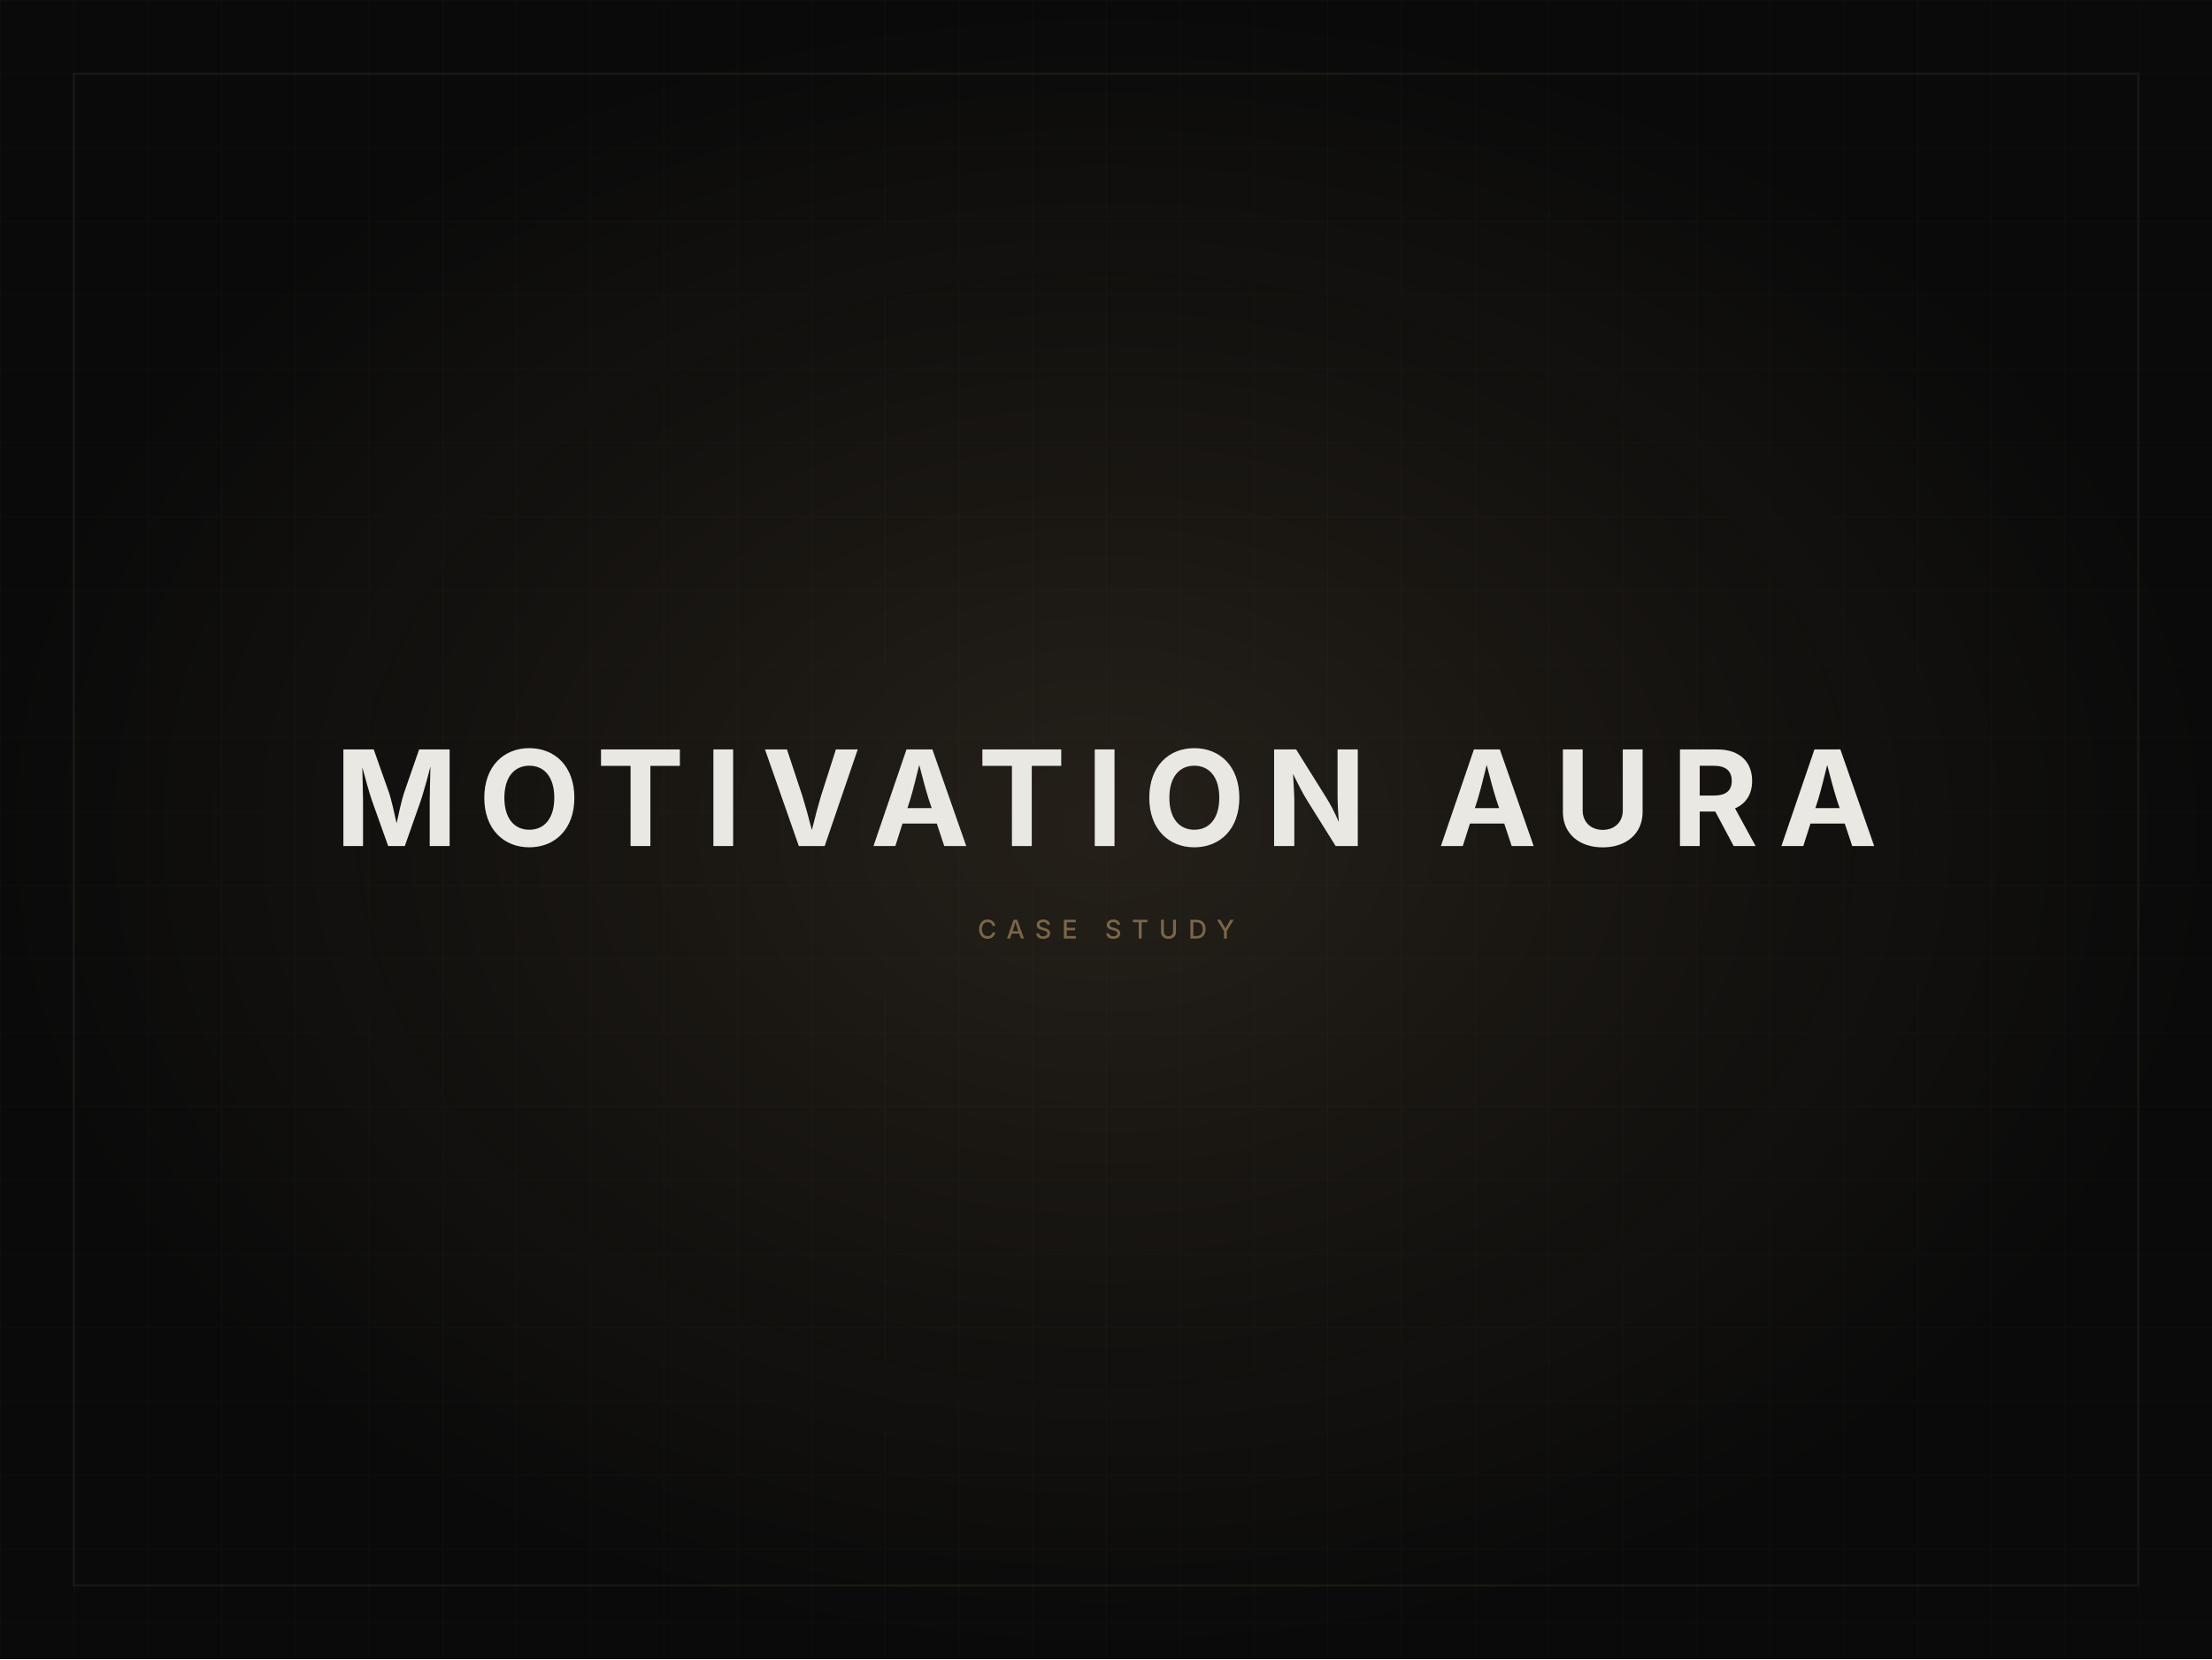
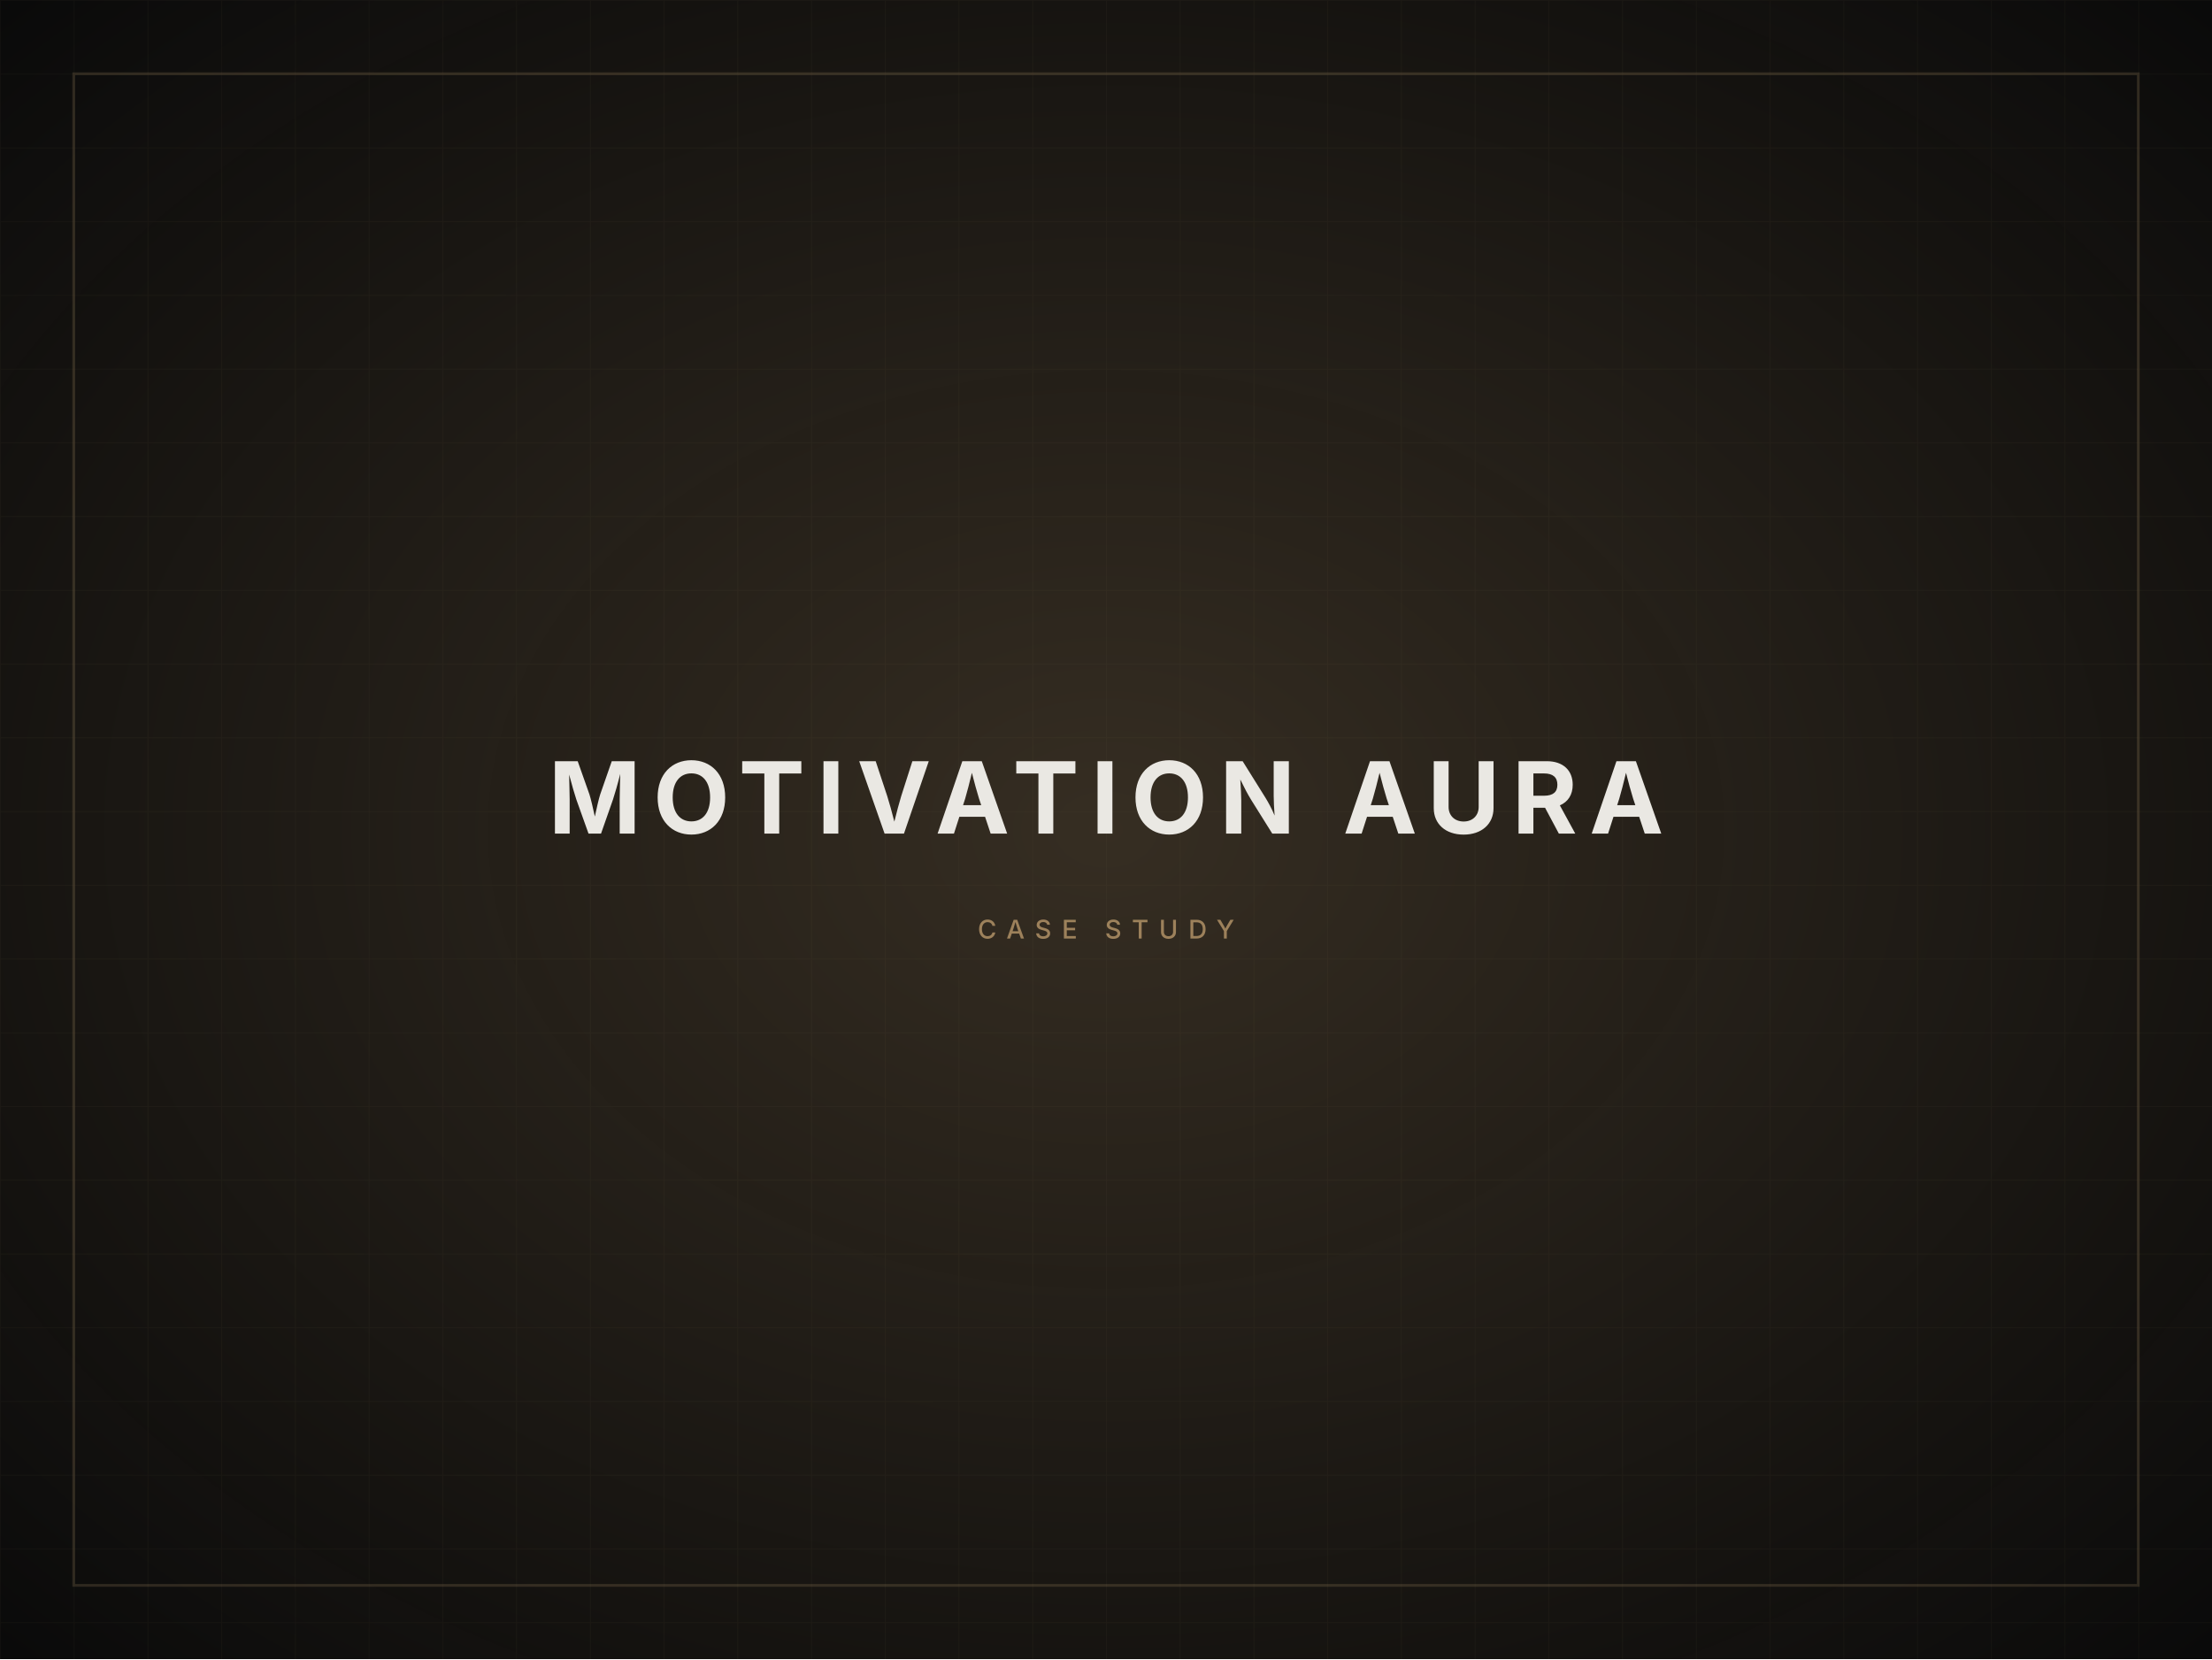
<svg xmlns="http://www.w3.org/2000/svg" width="1200" height="900" viewBox="0 0 1200 900">
  <defs>
-     <radialGradient id="goldGlow" cx="50%" cy="50%" r="50%" fx="50%" fy="50%">
-       <stop offset="0%" stop-color="rgba(184, 151, 106, 0.15)" />
+     <radialGradient id="goldGlow" cx="50%" cy="50%" r="70%" fx="50%" fy="50%">
+       <stop offset="0%" stop-color="rgba(184, 151, 106, 0.25)" />
      <stop offset="100%" stop-color="rgba(184, 151, 106, 0)" />
    </radialGradient>
    <pattern id="grid" width="40" height="40" patternUnits="userSpaceOnUse">
-       <path d="M 40 0 L 0 0 0 40" fill="none" stroke="rgba(234, 232, 227, 0.02)" stroke-width="1" />
+       <path d="M 40 0 L 0 0 0 40" fill="none" stroke="rgba(184, 151, 106, 0.04)" stroke-width="1" />
    </pattern>
  </defs>
  <rect width="100%" height="100%" fill="#0A0A0A" />
  <rect width="100%" height="100%" fill="url(#grid)" />
  <rect width="100%" height="100%" fill="url(#goldGlow)" />
-   <rect x="40" y="40" width="1120" height="820" fill="none" stroke="rgba(184, 151, 106, 0.1)" stroke-width="1" />
-   <text x="50%" y="48%" font-family="-apple-system, BlinkMacSystemFont, 'Inter', 'Segoe UI', Roboto, Helvetica, Arial, sans-serif" font-size="72" font-weight="700" fill="#EAE8E3" text-anchor="middle" dominant-baseline="middle" letter-spacing="0.15em">
+   <rect x="40" y="40" width="1120" height="820" fill="none" stroke="rgba(184, 151, 106, 0.2)" stroke-width="1.5" />
+   <text x="50%" y="48%" font-family="-apple-system, BlinkMacSystemFont, 'Inter', 'Segoe UI', Roboto, Helvetica, Arial, sans-serif" font-size="54" font-weight="700" fill="#EAE8E3" text-anchor="middle" dominant-baseline="middle" letter-spacing="0.12em">
    MOTIVATION AURA
  </text>
-   <text x="50%" y="56%" font-family="-apple-system, BlinkMacSystemFont, 'Inter', 'Segoe UI', Roboto, sans-serif" font-size="14" font-weight="500" fill="rgba(184, 151, 106, 0.6)" text-anchor="middle" dominant-baseline="middle" letter-spacing="0.4em">
+   <text x="50%" y="56%" font-family="-apple-system, BlinkMacSystemFont, 'Inter', 'Segoe UI', Roboto, sans-serif" font-size="14" font-weight="500" fill="rgba(184, 151, 106, 0.8)" text-anchor="middle" dominant-baseline="middle" letter-spacing="0.4em">
    CASE STUDY
  </text>
</svg>
